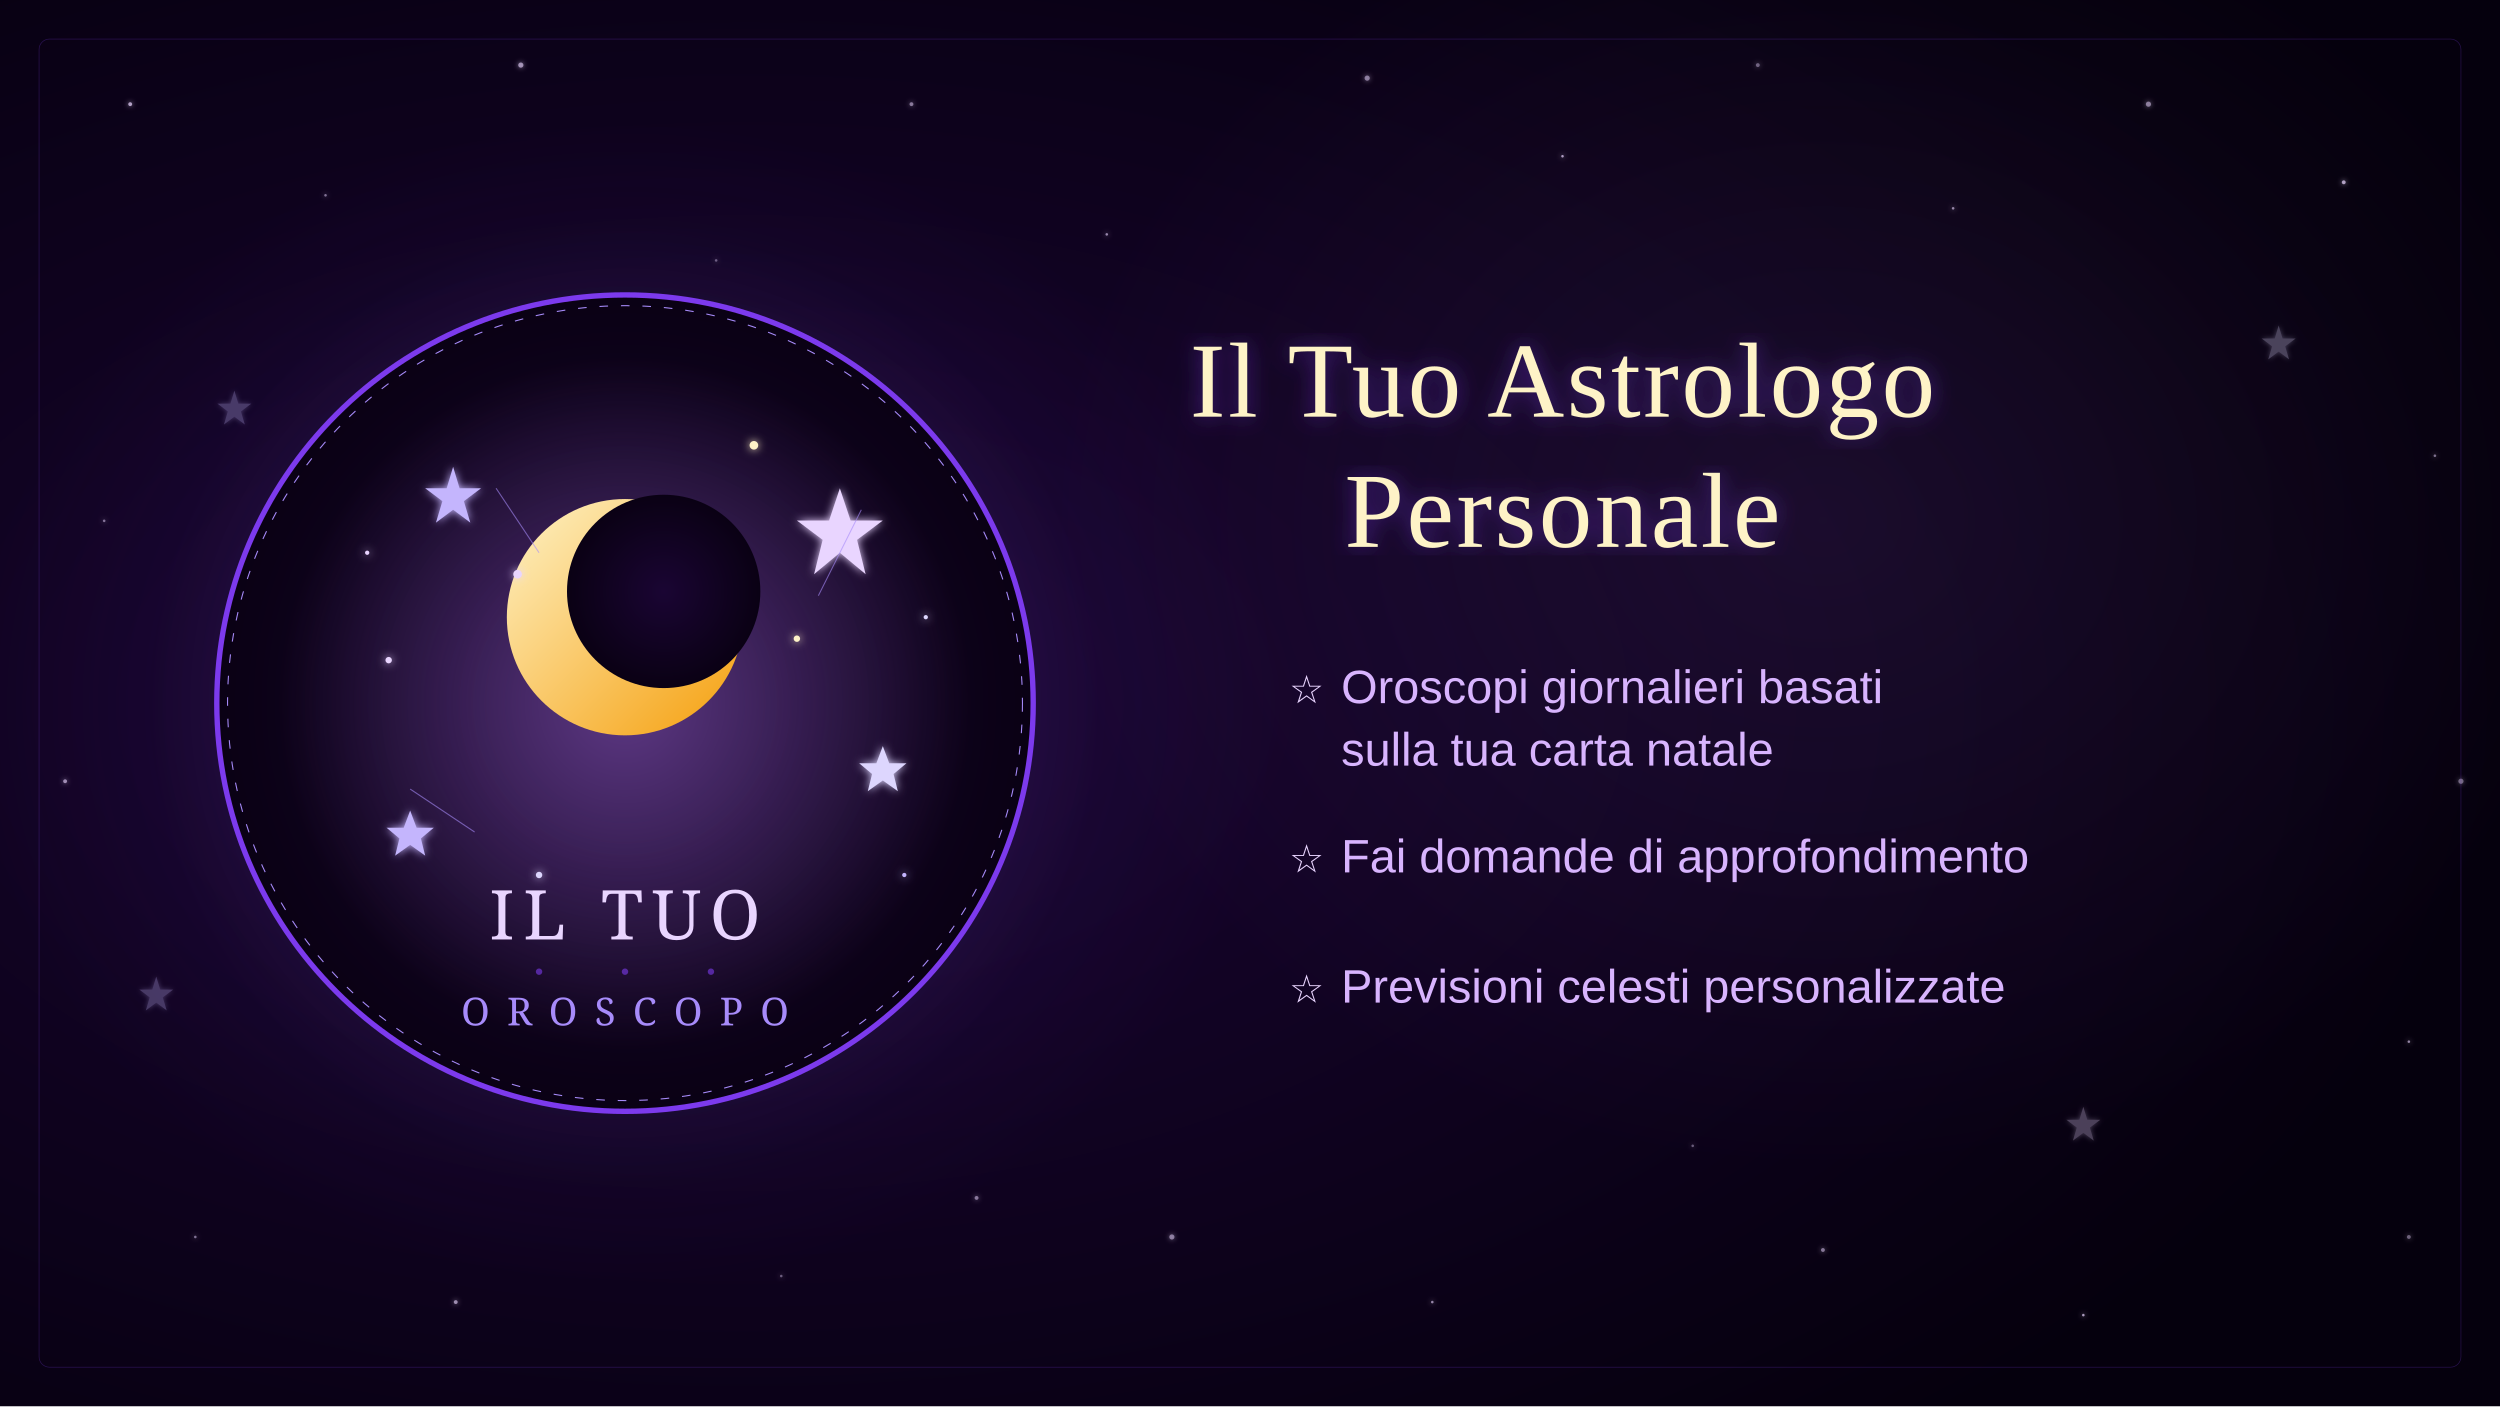
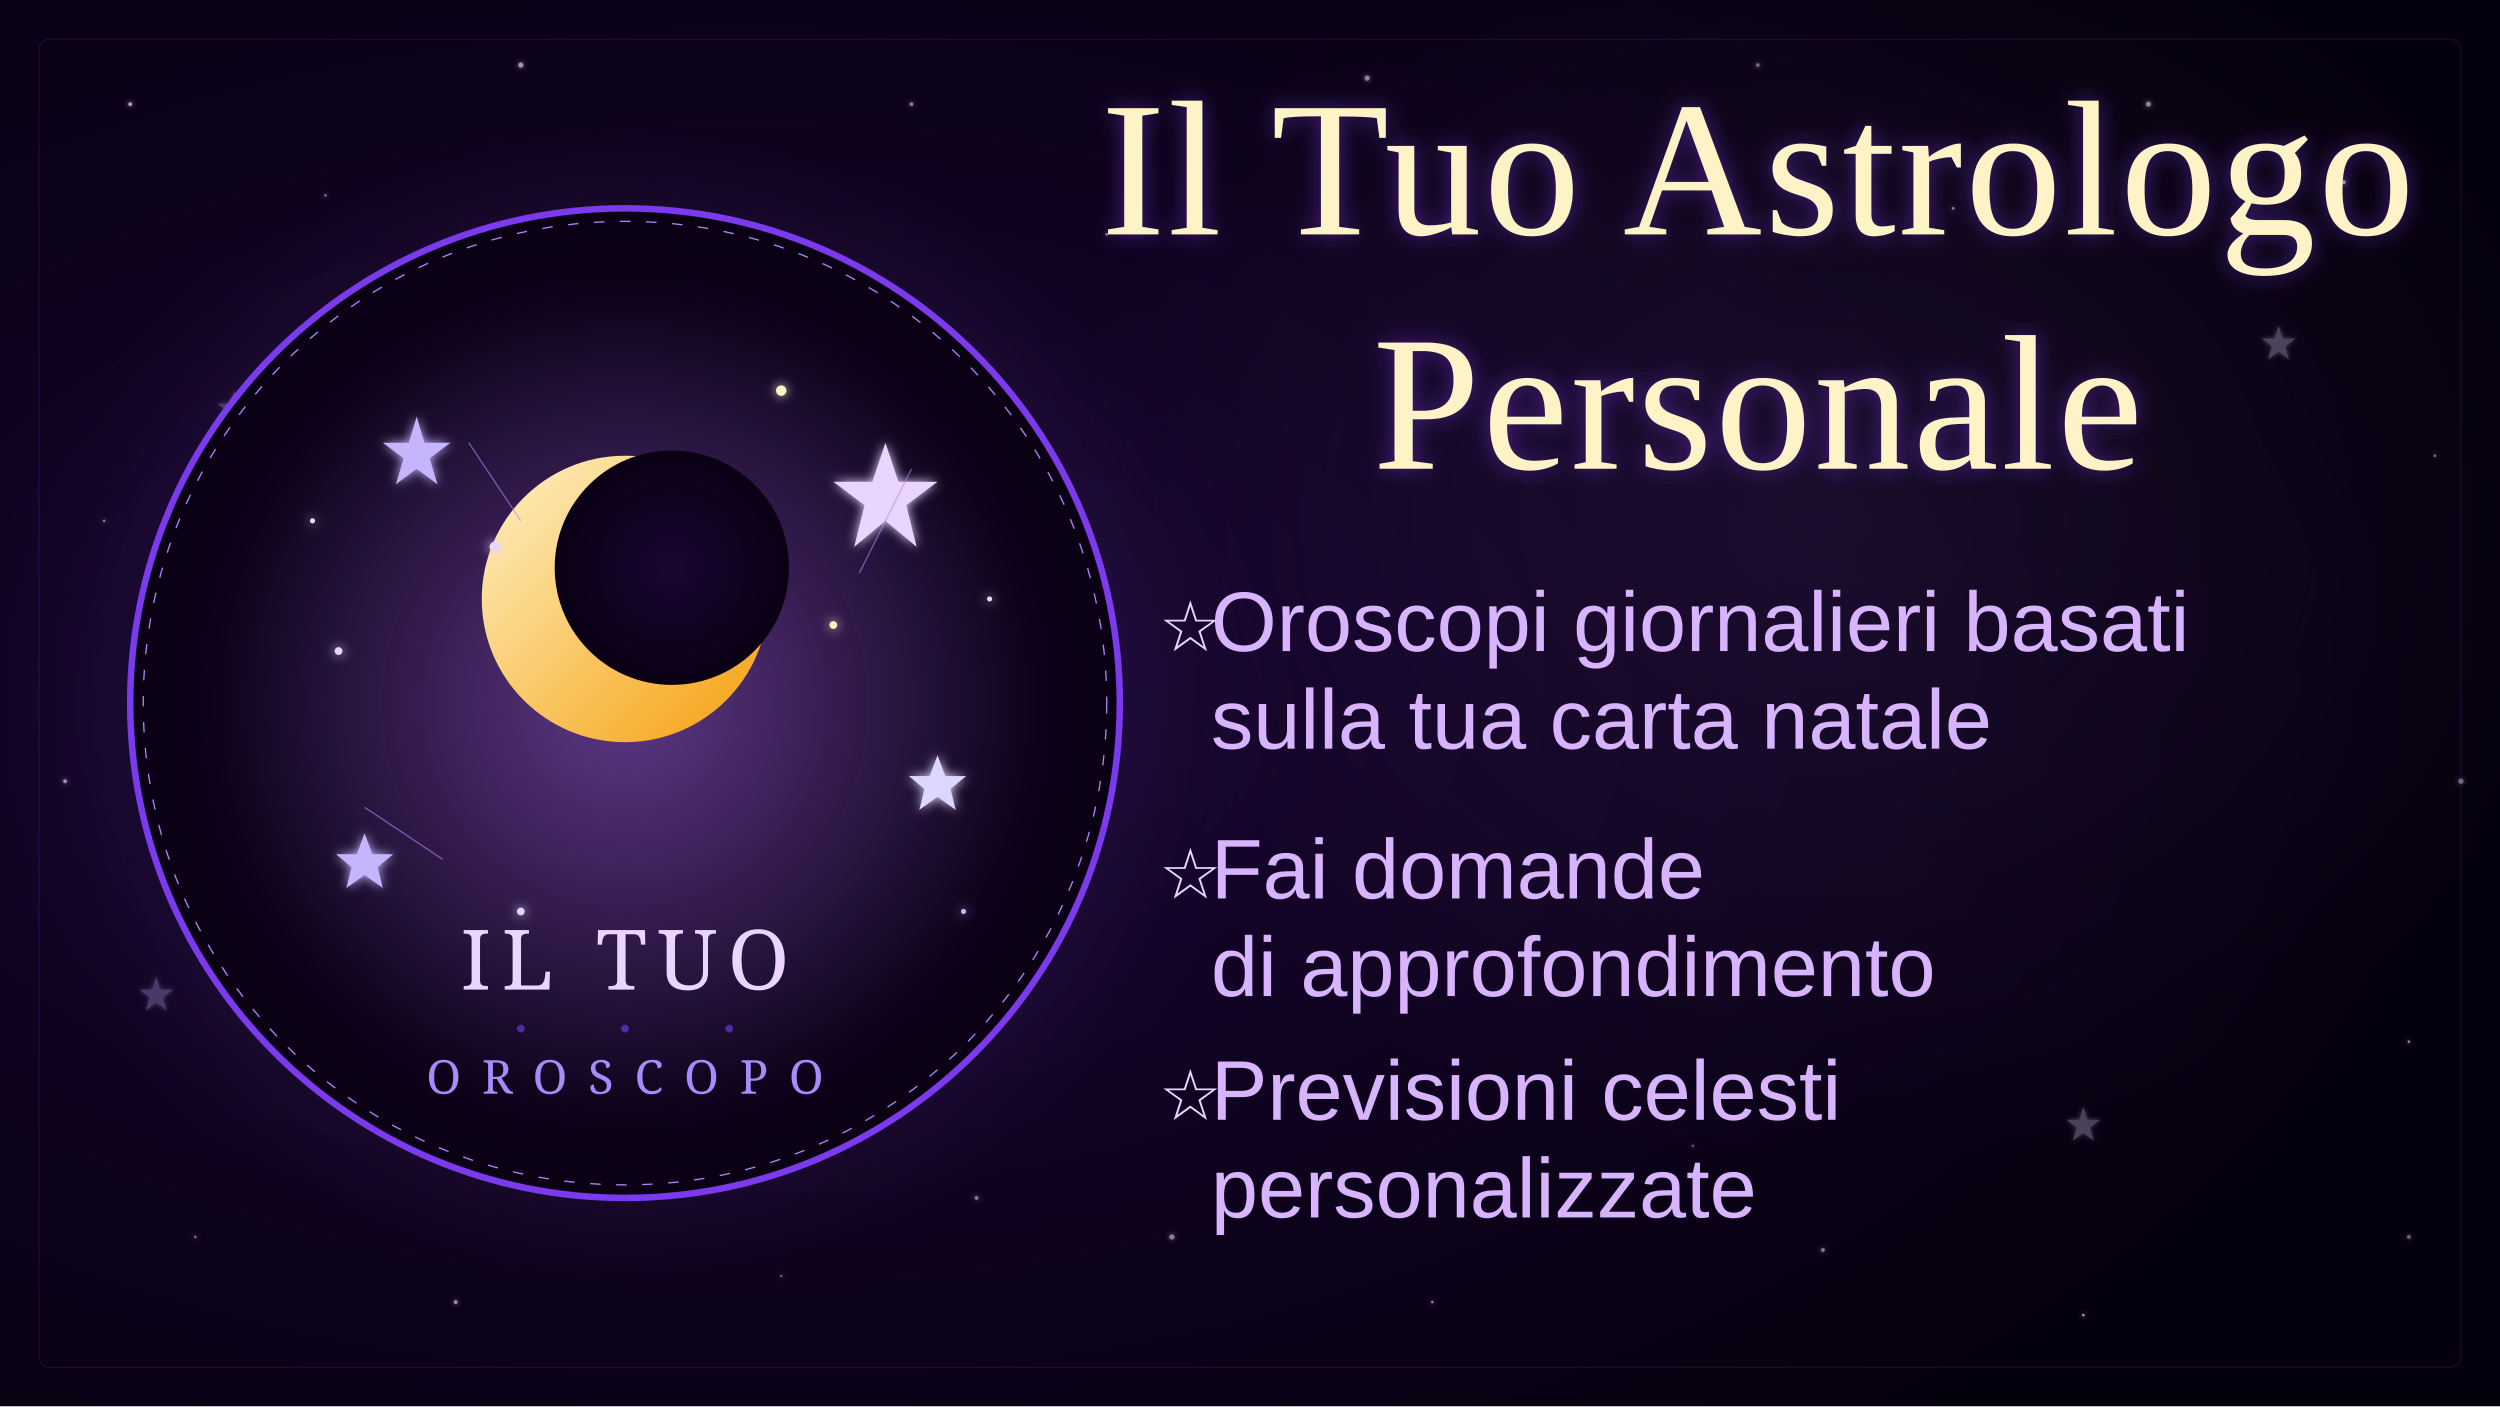
<svg xmlns="http://www.w3.org/2000/svg" viewBox="0 0 1920 1080" width="1920" height="1080">
  <defs>
    <radialGradient id="bgMain" cx="30%" cy="50%" r="70%">
      <stop offset="0%" stop-color="#1a0533" />
      <stop offset="100%" stop-color="#05000d" />
    </radialGradient>
    <radialGradient id="glowLeft" cx="50%" cy="50%" r="50%">
      <stop offset="0%" stop-color="#7c3aed" stop-opacity="0.15" />
      <stop offset="100%" stop-color="#7c3aed" stop-opacity="0" />
    </radialGradient>
    <radialGradient id="glowRight" cx="50%" cy="50%" r="50%">
      <stop offset="0%" stop-color="#c084fc" stop-opacity="0.08" />
      <stop offset="100%" stop-color="#c084fc" stop-opacity="0" />
    </radialGradient>
    <radialGradient id="logoGlow" cx="50%" cy="50%" r="50%">
      <stop offset="0%" stop-color="#c084fc" stop-opacity="0.4" />
      <stop offset="100%" stop-color="#c084fc" stop-opacity="0" />
    </radialGradient>
    <linearGradient id="moonGrad" x1="0%" y1="0%" x2="100%" y2="100%">
      <stop offset="0%" stop-color="#fef3c7" />
      <stop offset="100%" stop-color="#f59e0b" />
    </linearGradient>
    <radialGradient id="logoBg" cx="50%" cy="50%" r="50%">
      <stop offset="0%" stop-color="#1a0533" />
      <stop offset="100%" stop-color="#0a0114" />
    </radialGradient>
    <filter id="starGlow">
      <feGaussianBlur stdDeviation="2" result="blur" />
      <feMerge>
        <feMergeNode in="blur" />
        <feMergeNode in="SourceGraphic" />
      </feMerge>
    </filter>
    <filter id="bigGlow">
      <feGaussianBlur stdDeviation="4" result="blur" />
      <feMerge>
        <feMergeNode in="blur" />
        <feMergeNode in="SourceGraphic" />
      </feMerge>
    </filter>
    <filter id="textShadow">
      <feDropShadow dx="0" dy="0" stdDeviation="8" flood-color="#7c3aed" flood-opacity="0.5" />
    </filter>
    <linearGradient id="dividerGrad" x1="0%" y1="0%" x2="100%" y2="0%">
      <stop offset="0%" stop-color="#7c3aed" stop-opacity="0" />
      <stop offset="50%" stop-color="#a78bfa" stop-opacity="0.6" />
      <stop offset="100%" stop-color="#7c3aed" stop-opacity="0" />
    </linearGradient>
    <linearGradient id="accentLine" x1="0%" y1="0%" x2="100%" y2="0%">
      <stop offset="0%" stop-color="#f59e0b" />
      <stop offset="100%" stop-color="#7c3aed" />
    </linearGradient>
  </defs>
  <rect width="1920" height="1080" fill="url(#bgMain)" />
  <ellipse cx="480" cy="540" rx="500" ry="450" fill="url(#glowLeft)" />
  <ellipse cx="1400" cy="400" rx="600" ry="500" fill="url(#glowRight)" />
  <g filter="url(#starGlow)" fill="#e9d5ff">
    <circle cx="100" cy="80" r="1.5" opacity="0.7" />
    <circle cx="250" cy="150" r="1" opacity="0.5" />
    <circle cx="400" cy="50" r="2" opacity="0.6" />
    <circle cx="550" cy="200" r="1" opacity="0.4" />
    <circle cx="700" cy="80" r="1.5" opacity="0.5" />
    <circle cx="850" cy="180" r="1" opacity="0.6" />
    <circle cx="1050" cy="60" r="2" opacity="0.5" />
    <circle cx="1200" cy="120" r="1" opacity="0.7" />
    <circle cx="1350" cy="50" r="1.5" opacity="0.4" />
    <circle cx="1500" cy="160" r="1" opacity="0.6" />
    <circle cx="1650" cy="80" r="2" opacity="0.5" />
    <circle cx="1800" cy="140" r="1.5" opacity="0.7" />
    <circle cx="150" cy="950" r="1" opacity="0.5" />
    <circle cx="350" cy="1000" r="1.5" opacity="0.6" />
    <circle cx="600" cy="980" r="1" opacity="0.4" />
    <circle cx="900" cy="950" r="2" opacity="0.5" />
    <circle cx="1100" cy="1000" r="1" opacity="0.6" />
    <circle cx="1400" cy="960" r="1.5" opacity="0.5" />
    <circle cx="1600" cy="1010" r="1" opacity="0.7" />
    <circle cx="1850" cy="950" r="1.5" opacity="0.4" />
    <circle cx="80" cy="400" r="1" opacity="0.5" />
    <circle cx="50" cy="600" r="1.5" opacity="0.6" />
    <circle cx="1870" cy="350" r="1" opacity="0.5" />
    <circle cx="1890" cy="600" r="2" opacity="0.4" />
    <circle cx="1850" cy="800" r="1" opacity="0.6" />
    <circle cx="750" cy="920" r="1.5" opacity="0.5" />
    <circle cx="1300" cy="880" r="1" opacity="0.4" />
  </g>
  <g filter="url(#starGlow)" opacity="0.3">
    <polygon points="180,300 183,310 193,310 185,316 188,326 180,320 172,326 175,316 167,310 177,310" fill="#c4b5fd" />
    <polygon points="1750,250 1753,260 1763,260 1755,266 1758,276 1750,270 1742,276 1745,266 1737,260 1747,260" fill="#ddd6fe" />
    <polygon points="1600,850 1603,860 1613,860 1605,866 1608,876 1600,870 1592,876 1595,866 1587,860 1597,860" fill="#e9d5ff" />
    <polygon points="120,750 123,760 133,760 125,766 128,776 120,770 112,776 115,766 107,760 117,760" fill="#c4b5fd" />
  </g>
-   <g transform="translate(480, 540) scale(1.65)">
+   <g transform="translate(480, 540) scale(2.0)">
    <circle cx="0" cy="0" r="220" fill="url(#logoGlow)" opacity="0.5" />
    <circle cx="0" cy="0" r="190" fill="url(#logoBg)" stroke="#7c3aed" stroke-width="2.5" />
    <circle cx="0" cy="0" r="185" fill="none" stroke="#a78bfa" stroke-width="0.5" stroke-dasharray="4 6" />
    <circle cx="0" cy="0" r="160" fill="url(#logoGlow)" />
    <g transform="translate(0, -40)">
      <circle cx="0" cy="0" r="55" fill="url(#moonGrad)" />
      <circle cx="18" cy="-12" r="45" fill="url(#logoBg)" />
    </g>
    <g filter="url(#starGlow)" fill="#fef3c7">
      <polygon points="100,-100 105,-85 120,-85 108,-76 112,-60 100,-70 88,-60 92,-76 80,-85 95,-85" fill="#e9d5ff" />
      <polygon points="-80,-110 -77,-100 -67,-100 -75,-94 -72,-84 -80,-90 -88,-84 -85,-94 -93,-100 -83,-100" fill="#c4b5fd" />
      <polygon points="120,20 123,28 131,28 125,33 127,41 120,36 113,41 115,33 109,28 117,28" fill="#ddd6fe" />
      <polygon points="-100,50 -97,58 -89,58 -95,63 -93,71 -100,66 -107,71 -105,63 -111,58 -103,58" fill="#c4b5fd" />
      <circle cx="-50" cy="-60" r="2" fill="#e9d5ff" />
      <circle cx="80" cy="-30" r="1.5" fill="#fef3c7" />
      <circle cx="140" cy="-40" r="1" fill="#ddd6fe" />
      <circle cx="-110" cy="-20" r="1.5" fill="#e9d5ff" />
      <circle cx="60" cy="-120" r="2" fill="#fef3c7" />
      <circle cx="-40" cy="80" r="1.5" fill="#ddd6fe" />
      <circle cx="130" cy="80" r="1" fill="#c4b5fd" />
      <circle cx="-120" cy="-70" r="1" fill="#e9d5ff" />
    </g>
    <g stroke="#a78bfa" stroke-width="0.5" opacity="0.6">
      <line x1="-60" y1="-100" x2="-40" y2="-70" />
      <line x1="110" y1="-90" x2="90" y2="-50" />
      <line x1="-100" y1="40" x2="-70" y2="60" />
    </g>
    <text x="0" y="110" text-anchor="middle" font-family="Georgia, serif" font-size="32" fill="#e9d5ff" letter-spacing="4">IL TUO</text>
    <text x="0" y="150" text-anchor="middle" font-family="Georgia, serif" font-size="18" fill="#a78bfa" letter-spacing="8">OROSCOPO</text>
    <g fill="#7c3aed" opacity="0.6">
      <circle cx="-40" cy="125" r="1.5" />
      <circle cx="0" cy="125" r="1.5" />
      <circle cx="40" cy="125" r="1.5" />
    </g>
  </g>
-   <text x="1200" y="320" text-anchor="middle" font-family="Georgia, 'Times New Roman', serif" font-size="82" fill="#fef3c7" filter="url(#textShadow)" letter-spacing="2">Il Tuo Astrologo</text>
-   <text x="1200" y="420" text-anchor="middle" font-family="Georgia, 'Times New Roman', serif" font-size="82" fill="#fef3c7" filter="url(#textShadow)" letter-spacing="2">Personale</text>
-   <line x1="1000" y1="460" x2="1400" y2="460" stroke="url(#accentLine)" stroke-width="2.5" />
-   <g font-family="'Segoe UI', Arial, Helvetica, sans-serif" font-size="36" fill="#d8b4fe">
-     <g transform="translate(960, 540)">
-       <text x="30" y="0" fill="#e9d5ff" font-size="30">☆</text>
-       <text x="70" y="0">Oroscopi giornalieri basati</text>
-       <text x="70" y="48">sulla tua carta natale</text>
+   <text x="1350" y="180" text-anchor="middle" font-family="Georgia, 'Times New Roman', serif" font-size="148" fill="#fef3c7" filter="url(#textShadow)" letter-spacing="2">Il Tuo Astrologo</text>
+   <text x="1350" y="360" text-anchor="middle" font-family="Georgia, 'Times New Roman', serif" font-size="148" fill="#fef3c7" filter="url(#textShadow)" letter-spacing="2">Personale</text>
+   <line x1="1100" y1="420" x2="1600" y2="420" stroke="url(#accentLine)" stroke-width="2.5" />
+   <g font-family="'Segoe UI', Arial, Helvetica, sans-serif" font-size="65" fill="#d8b4fe">
+     <g transform="translate(860, 500)">
+       <text x="30" y="0" fill="#e9d5ff" font-size="54">☆</text>
+       <text x="70" y="0"> Oroscopi giornalieri basati</text>
+       <text x="70" y="75"> sulla tua carta natale</text>
    </g>
-     <g transform="translate(960, 670)">
-       <text x="30" y="0" fill="#e9d5ff" font-size="30">☆</text>
-       <text x="70" y="0">Fai domande di approfondimento</text>
+     <g transform="translate(860, 690)">
+       <text x="30" y="0" fill="#e9d5ff" font-size="54">☆</text>
+       <text x="70" y="0"> Fai domande</text>
+       <text x="70" y="75"> di approfondimento</text>
    </g>
-     <g transform="translate(960, 770)">
-       <text x="30" y="0" fill="#e9d5ff" font-size="30">☆</text>
-       <text x="70" y="0">Previsioni celesti personalizzate</text>
+     <g transform="translate(860, 860)">
+       <text x="30" y="0" fill="#e9d5ff" font-size="54">☆</text>
+       <text x="70" y="0"> Previsioni celesti</text>
+       <text x="70" y="75"> personalizzate</text>
    </g>
  </g>
  <rect x="30" y="30" width="1860" height="1020" rx="8" fill="none" stroke="#7c3aed" stroke-width="0.5" opacity="0.3" />
</svg>
